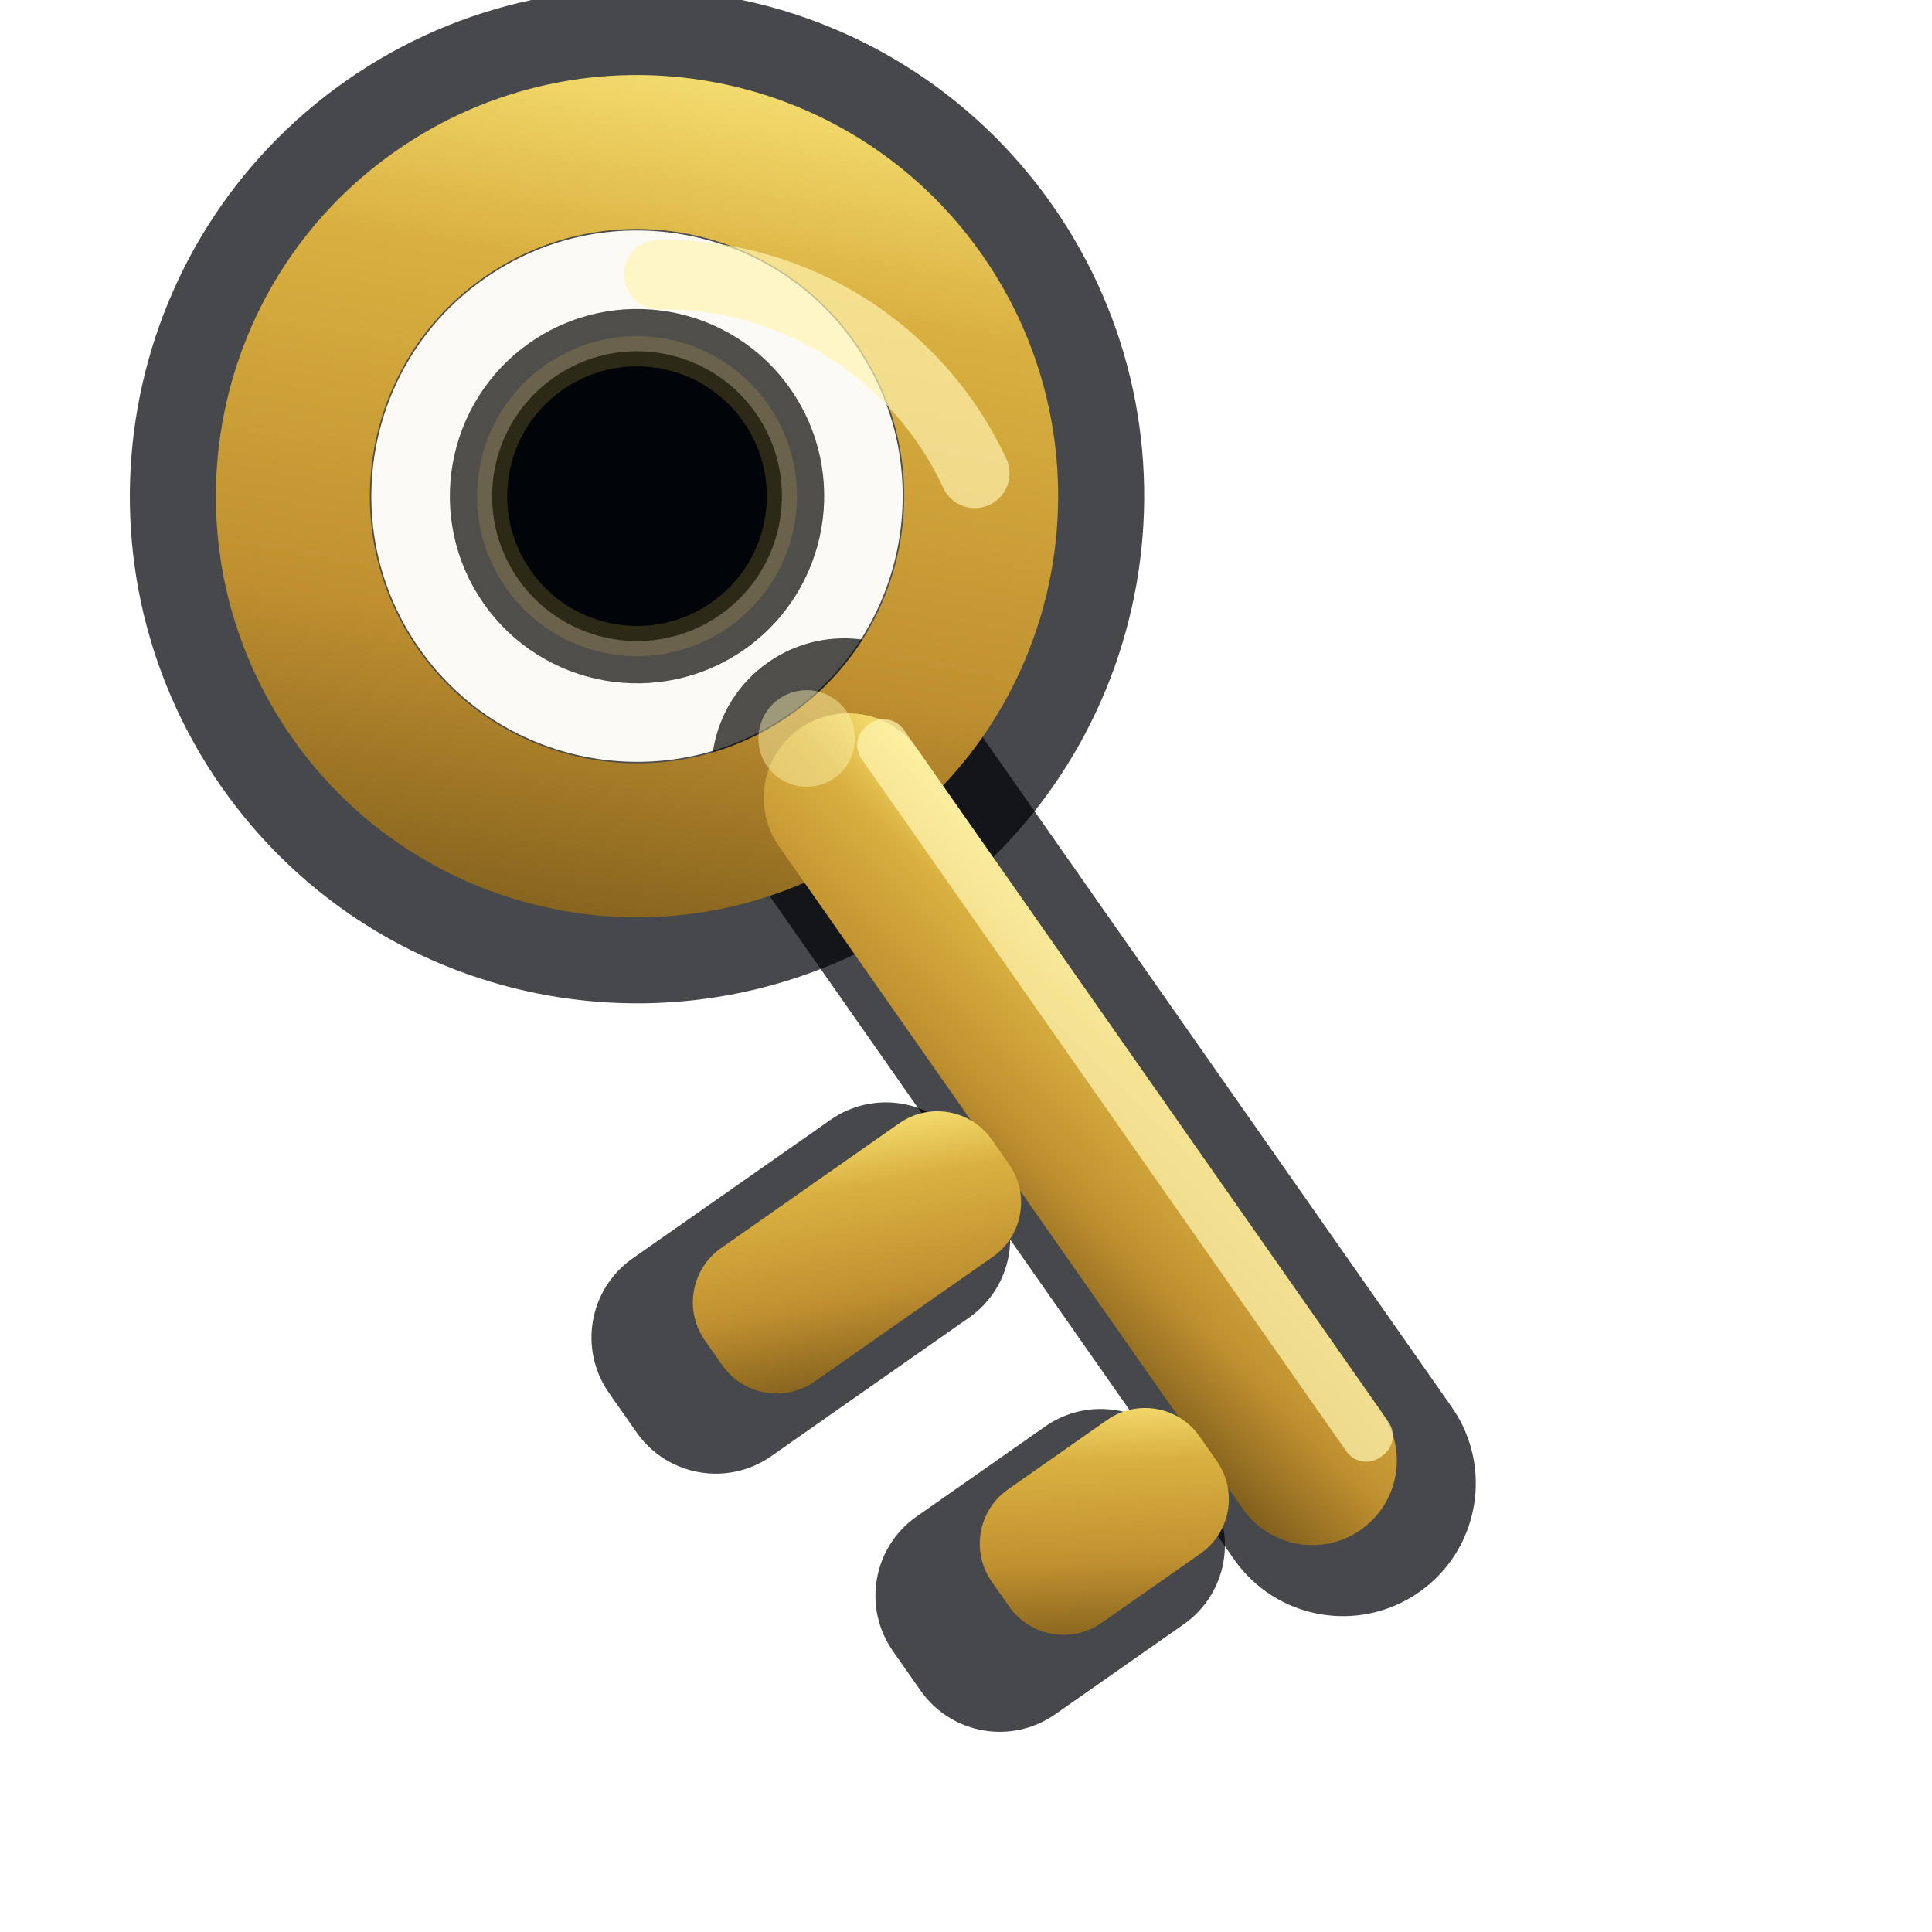
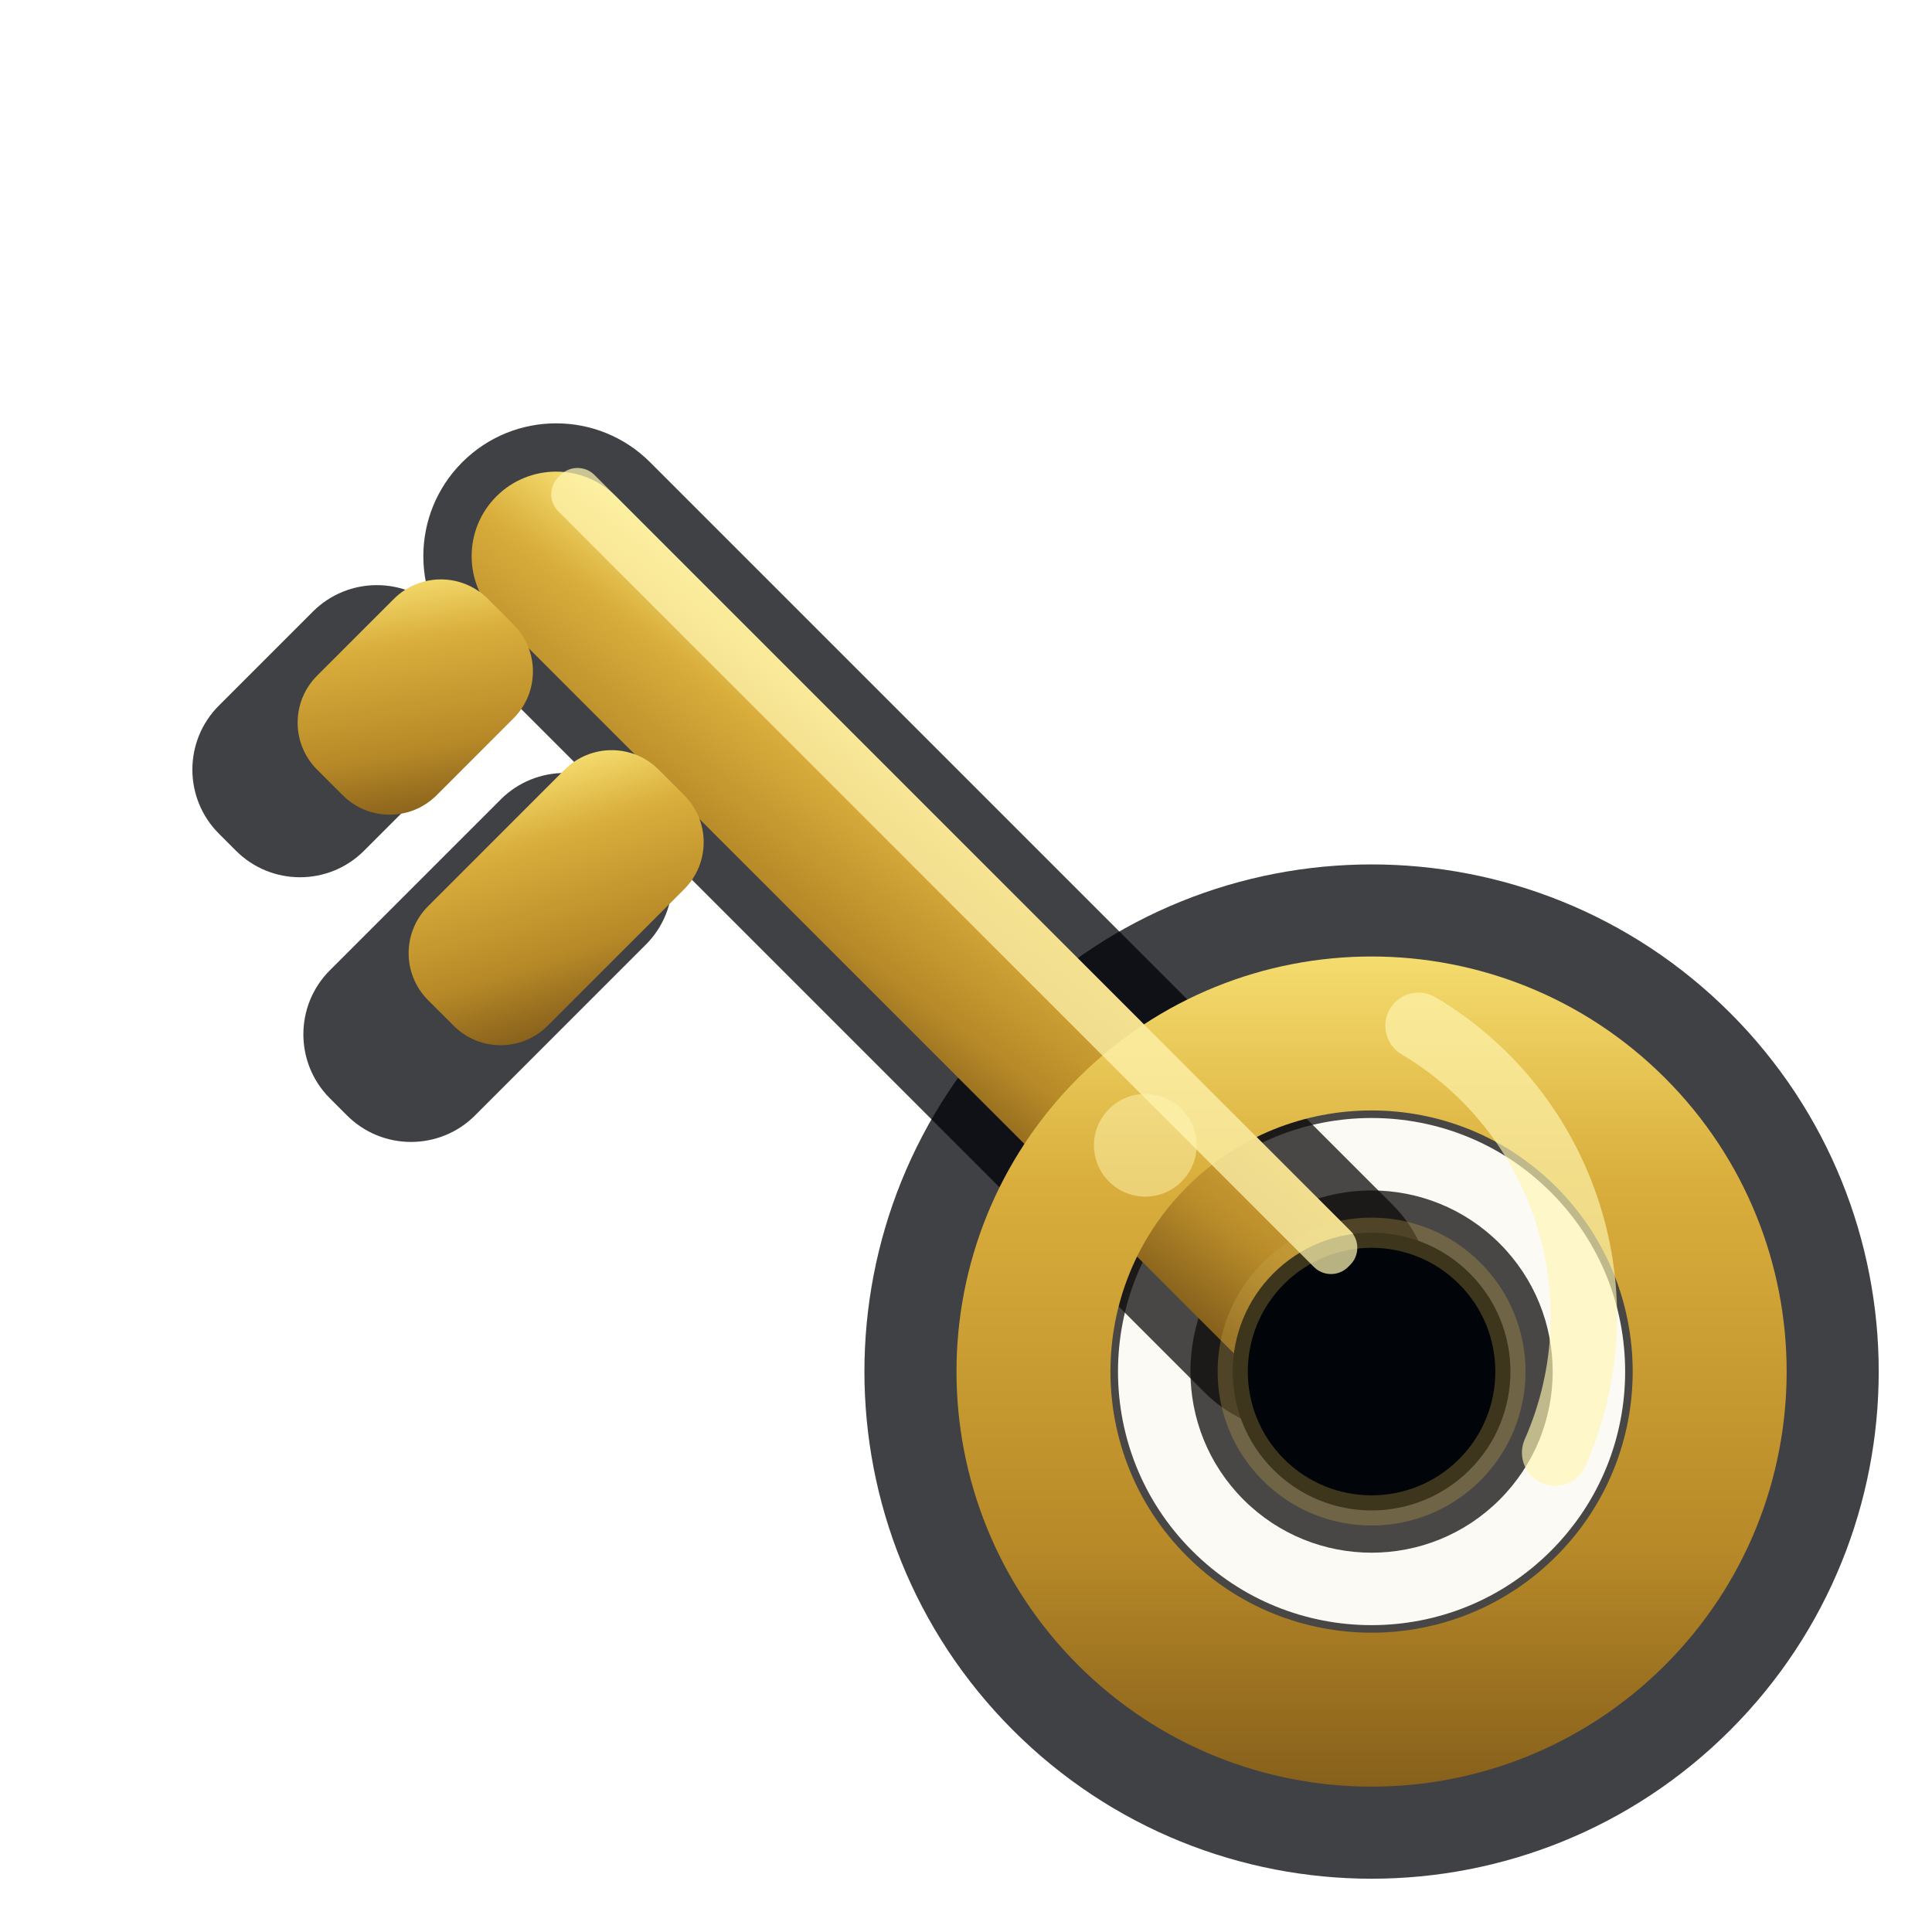
<svg xmlns="http://www.w3.org/2000/svg" width="32" height="32" viewBox="0 0 32 32">
  <defs>
    <linearGradient id="gk" x1="0%" y1="0%" x2="100%" y2="100%">
      <stop offset="0%" stop-color="#fce97c" />
-       <stop offset="28%" stop-color="#d9b040" />
-       <stop offset="65%" stop-color="#c09030" />
-       <stop offset="100%" stop-color="#7a5a1a" />
+       <stop offset="30%" stop-color="#d9ae3c" />
+       <stop offset="68%" stop-color="#b88a28" />
+       <stop offset="100%" stop-color="#7a5518" />
    </linearGradient>
  </defs>
-   <g transform="rotate(55,16,16)">
-     <circle cx="6.5" cy="16" r="6.4" fill="none" stroke="rgba(0,2,6,0.72)" stroke-width="4" />
-     <rect x="10" y="13.6" width="18.8" height="4.4" rx="2.2" fill="rgba(0,2,6,0.72)" />
-     <rect x="23" y="17.7" width="4" height="5.8" rx="1.6" fill="rgba(0,2,6,0.72)" />
-     <rect x="16.8" y="17.7" width="4" height="7.2" rx="1.6" fill="rgba(0,2,6,0.72)" />
-     <circle cx="6.5" cy="16" r="3.1" fill="rgba(0,2,6,0.72)" />
+   <g transform="rotate(45,16,16)">
+     <rect x="4.2" y="13.8" width="21.8" height="4.4" rx="2.2" fill="rgba(0,2,7,0.75)" />
+     <rect x="4.2" y="18" width="3.4" height="5.2" rx="1.5" fill="rgba(0,2,7,0.75)" />
+     <rect x="8.6" y="18" width="3.4" height="7" rx="1.5" fill="rgba(0,2,7,0.75)" />
+     <circle cx="25.5" cy="16" r="6.3" fill="none" stroke="rgba(0,2,7,0.75)" stroke-width="4.2" />
+     <circle cx="25.5" cy="16" r="3" fill="rgba(0,2,7,0.75)" />
  </g>
-   <g transform="rotate(55,16,16)">
-     <circle cx="6.5" cy="16" r="5.7" fill="rgba(201,168,76,0.06)" stroke="url(#gk)" stroke-width="2.55" />
-     <circle cx="6.5" cy="16" r="2.4" fill="#010509" />
-     <circle cx="6.5" cy="16" r="2.4" fill="none" stroke="rgba(201,168,76,0.22)" stroke-width="0.5" />
-     <rect x="11.2" y="14.6" width="16.2" height="2.8" rx="1.4" fill="url(#gk)" />
-     <rect x="23.5" y="17.3" width="2.7" height="4.2" rx="1.1" fill="url(#gk)" />
-     <rect x="17.5" y="17.3" width="2.7" height="5.8" rx="1.1" fill="url(#gk)" />
-     <rect x="11.8" y="14.6" width="14.8" height="0.85" rx="0.4" fill="rgba(255,246,178,0.72)" />
-     <path d="M3.7 13.6 A5.7 5.7 0 0 1 9.4 11.2" stroke="rgba(255,246,178,0.68)" stroke-width="1.15" fill="none" stroke-linecap="round" />
-     <circle cx="11.4" cy="16" r="0.8" fill="rgba(255,246,178,0.45)" />
+   <g transform="rotate(45,16,16)">
+     <rect x="5" y="14.6" width="20" height="2.8" rx="1.4" fill="url(#gk)" />
+     <rect x="5" y="17.3" width="2.8" height="4" rx="1.1" fill="url(#gk)" />
+     <rect x="9" y="17.3" width="2.8" height="5.4" rx="1.1" fill="url(#gk)" />
+     <circle cx="25.5" cy="16" r="5.6" fill="rgba(201,168,76,0.06)" stroke="url(#gk)" stroke-width="2.55" />
+     <circle cx="25.5" cy="16" r="2.3" fill="#010509" />
+     <circle cx="25.5" cy="16" r="2.3" fill="none" stroke="rgba(201,168,76,0.3)" stroke-width="0.5" />
+     <rect x="5.5" y="14.6" width="18.5" height="0.85" rx="0.4" fill="rgba(255,246,178,0.72)" />
+     <path d="M22 11.4 A5.6 5.6 0 0 1 28.6 14.8" stroke="rgba(255,246,178,0.65)" stroke-width="1.1" fill="none" stroke-linecap="round" />
+     <circle cx="20.2" cy="16" r="0.85" fill="rgba(255,246,178,0.5)" />
  </g>
</svg>
